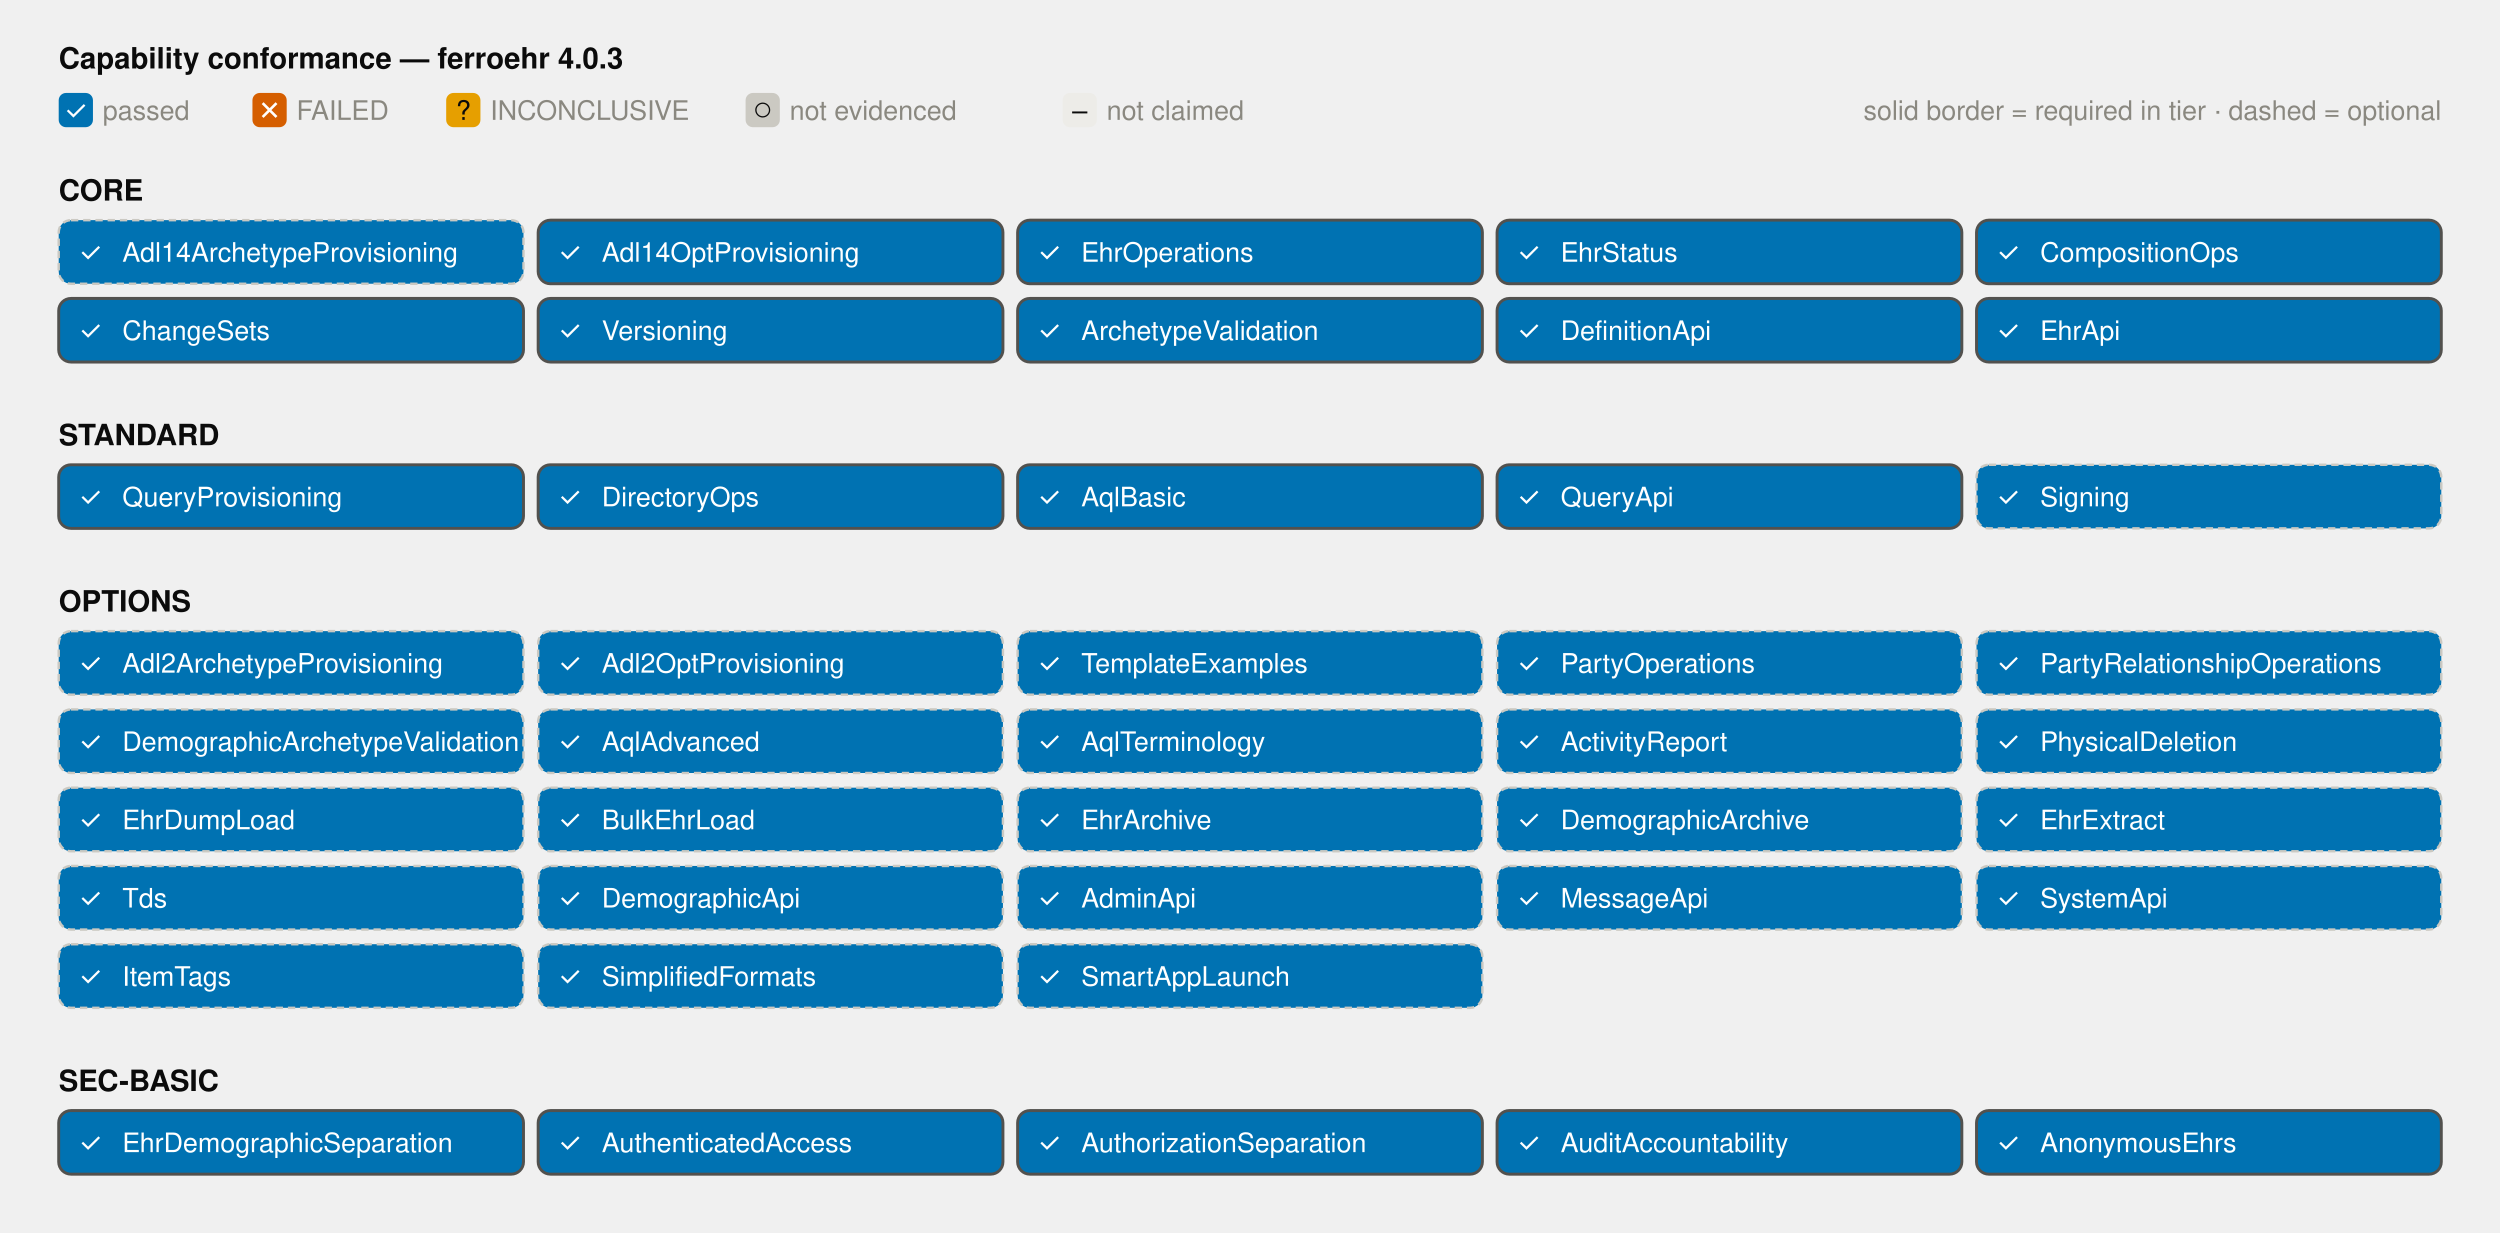
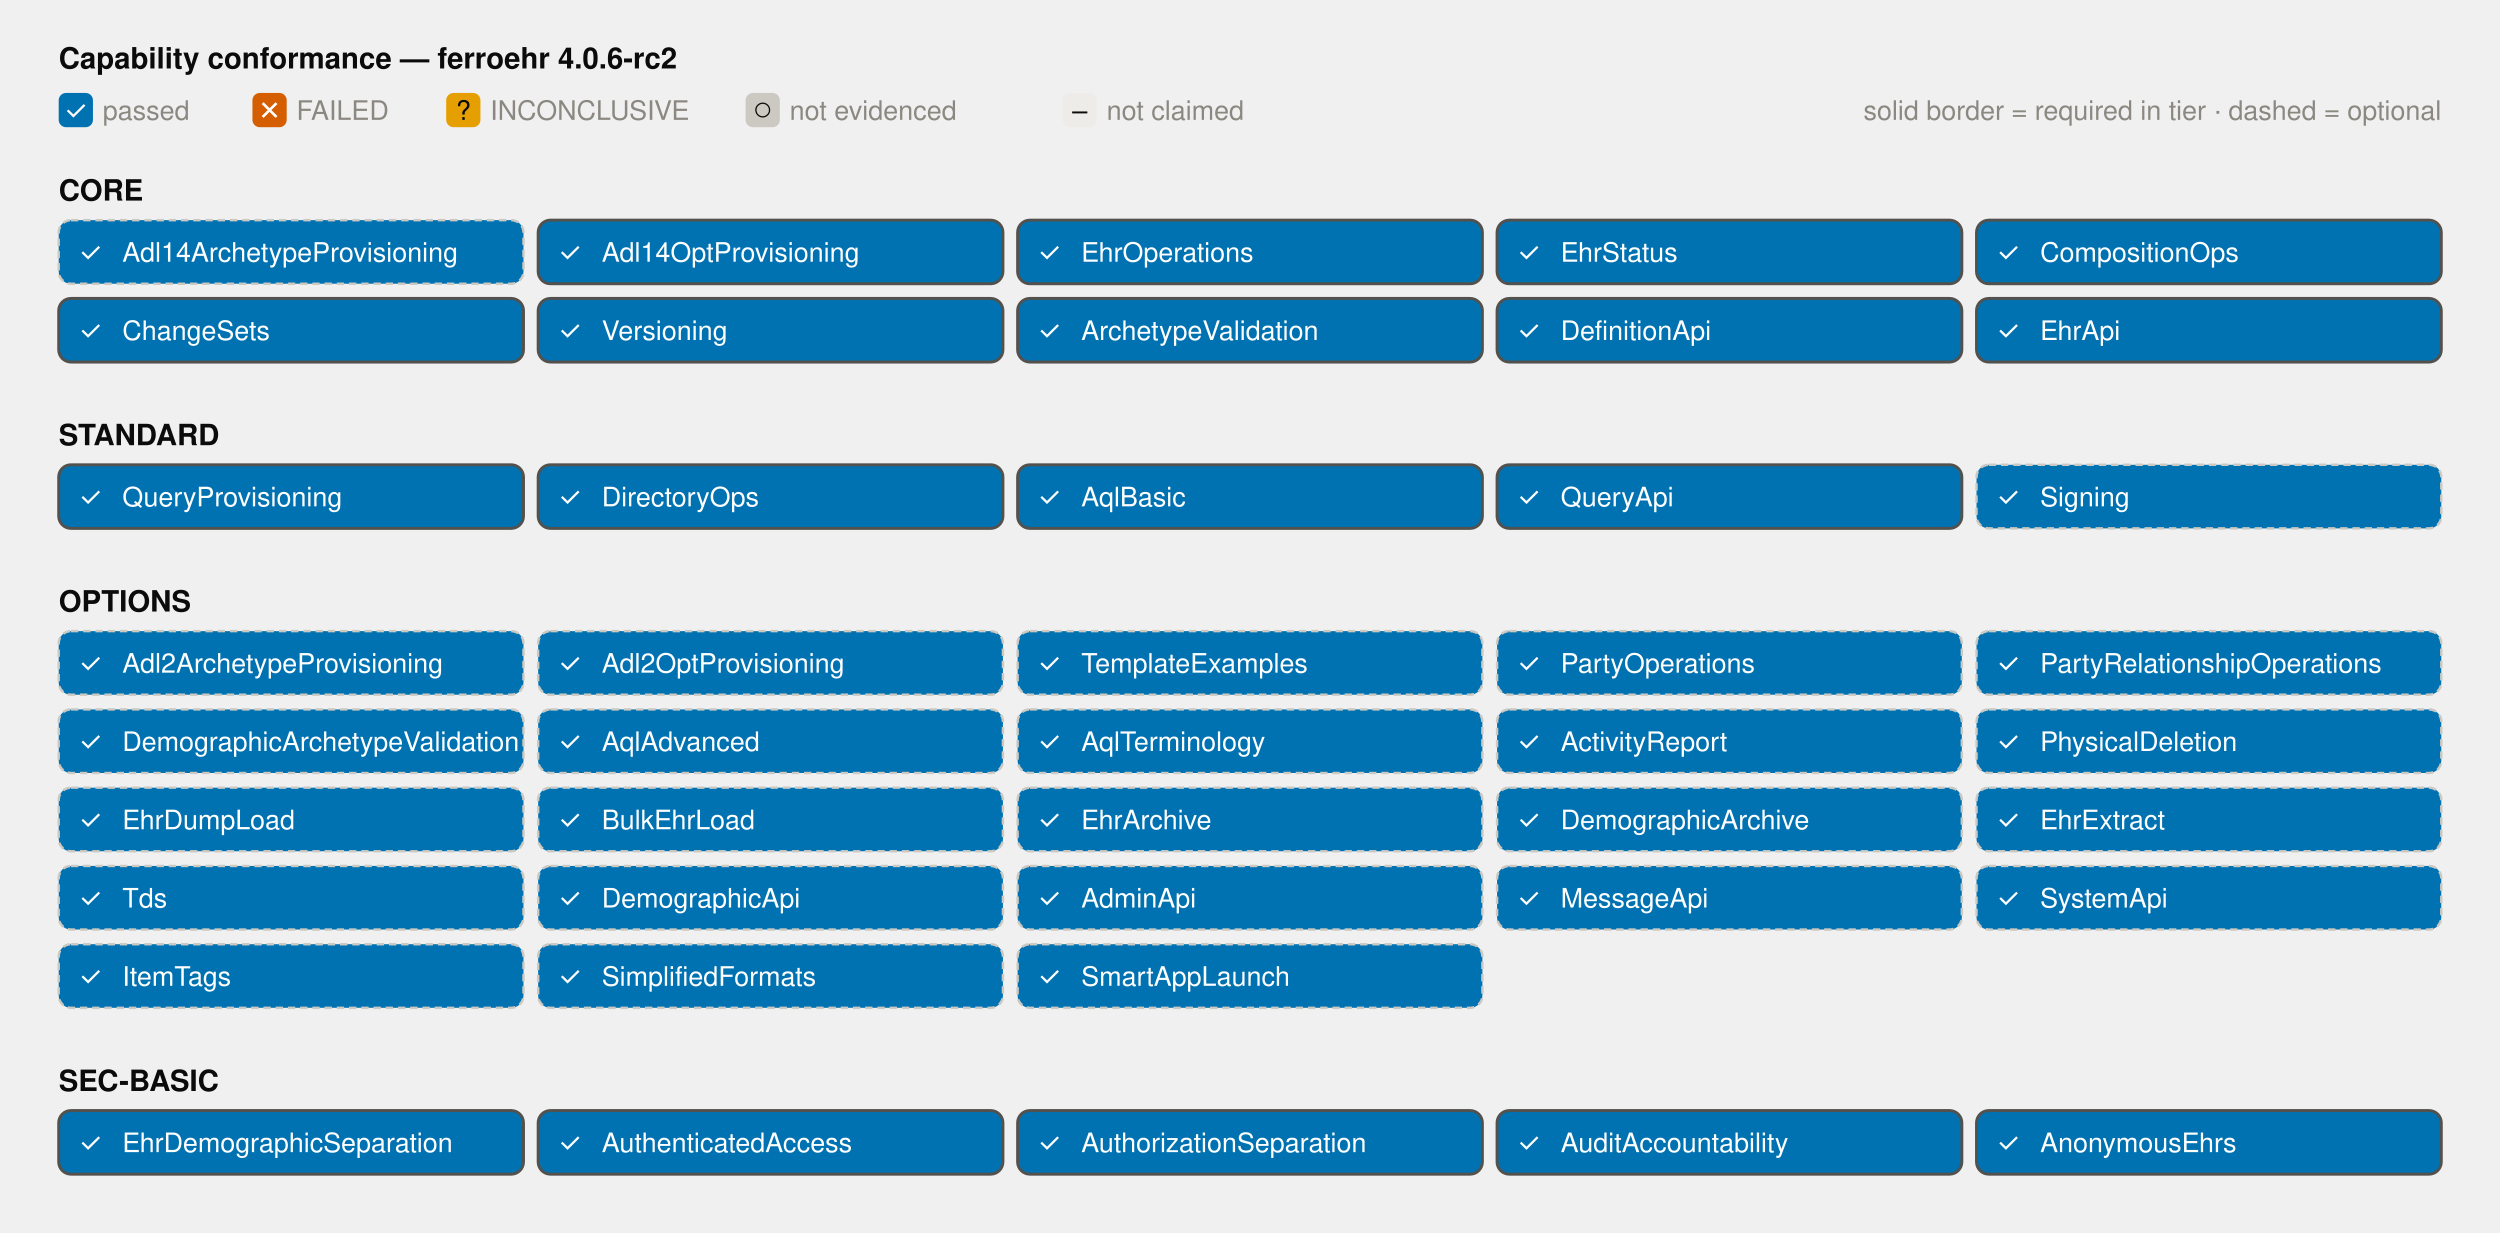
<svg xmlns="http://www.w3.org/2000/svg" viewBox="0 0 1022 504" width="1022" height="504" role="img">
  <style>
text { fill: #52514e; font: 12px -apple-system, 'Segoe UI', Helvetica, Arial, sans-serif; }
.title { fill: #0b0b0b; font-weight: 600; }
.muted { fill: #8a8880; font-size: 11px; }
.grid { stroke: #e4e2dd; stroke-width: 1; }
.cell-label { fill: #ffffff; font-size: 11px; }
.cell-label-dim { fill: #0b0b0b; font-size: 11px; }
.ev-passed { fill: #0072b2; }
.ev-failed { fill: #d55e00; }
.ev-inconclusive { fill: #e69f00; }
.ev-not-evidenced { fill: #cbc9c2; }
.ev-not-claimed { fill: #edece8; }
.cell-required { stroke: #52514e; stroke-width: 1.2; }
.cell-optional { stroke: #cbc9c2; stroke-width: 1; stroke-dasharray: 3 2; }
.bar-passed { fill: #0072b2; }
.bar-failed { fill: #d55e00; }
.bar-errored { fill: #e69f00; }
.bar-na { fill: #cbc9c2; }
.seg-label { fill: #ffffff; font-size: 10.5px; }
.seg-label-dim { fill: #0b0b0b; font-size: 10.5px; }
@media (prefers-color-scheme: dark) {
text { fill: #c3c2b7; }
.title { fill: #ffffff; }
.muted { fill: #8f8e85; }
.grid { stroke: #3a3a38; }
.cell-label { fill: #ffffff; }
.cell-label-dim { fill: #e8e6e0; }
.ev-passed { fill: #3987e5; }
.ev-failed { fill: #e5484d; }
.ev-inconclusive { fill: #f5a623; }
.ev-not-evidenced { fill: #4a4a47; }
.ev-not-claimed { fill: #2b2b29; }
.cell-required { stroke: #c3c2b7; }
.cell-optional { stroke: #4a4a47; }
.bar-passed { fill: #3987e5; }
.bar-failed { fill: #e5484d; }
.bar-errored { fill: #d9a514; }
.bar-na { fill: #4a4a47; }
.seg-label-dim { fill: #e8e6e0; }
}
</style>
-   <text x="24" y="28" class="title">Capability conformance — ferroehr 4.0.3</text>
+   <text x="24" y="28" class="title">Capability conformance — ferroehr 4.0.6-rc2</text>
  <rect x="24" y="38" width="14" height="14" rx="3" class="ev-passed" />
  <text x="31" y="49" class="cell-label" text-anchor="middle" font-size="10">✓</text>
  <text x="42" y="49" class="muted">passed</text>
  <rect x="103.2" y="38" width="14" height="14" rx="3" class="ev-failed" />
  <text x="110.2" y="49" class="cell-label" text-anchor="middle" font-size="10">✕</text>
  <text x="121.2" y="49" class="muted">FAILED</text>
  <rect x="182.4" y="38" width="14" height="14" rx="3" class="ev-inconclusive" />
  <text x="189.4" y="49" class="cell-label-dim" text-anchor="middle" font-size="10">?</text>
  <text x="200.4" y="49" class="muted">INCONCLUSIVE</text>
  <rect x="304.8" y="38" width="14" height="14" rx="3" class="ev-not-evidenced" />
  <text x="311.8" y="49" class="cell-label-dim" text-anchor="middle" font-size="10">○</text>
  <text x="322.8" y="49" class="muted">not evidenced</text>
  <rect x="434.4" y="38" width="14" height="14" rx="3" class="ev-not-claimed" />
  <text x="441.4" y="49" class="cell-label-dim" text-anchor="middle" font-size="10">–</text>
  <text x="452.4" y="49" class="muted">not claimed</text>
  <text x="998" y="49" class="muted" text-anchor="end">solid border = required in tier · dashed = optional</text>
  <text x="24" y="82" class="title" font-size="12">CORE</text>
  <rect x="24" y="90" width="190" height="26" rx="5" class="ev-passed cell-optional" />
  <text x="37" y="107" class="cell-label" text-anchor="middle">✓</text>
  <text x="50" y="107" class="cell-label sm">Adl14ArchetypeProvisioning</text>
  <rect x="220" y="90" width="190" height="26" rx="5" class="ev-passed cell-required" />
  <text x="233" y="107" class="cell-label" text-anchor="middle">✓</text>
  <text x="246" y="107" class="cell-label">Adl14OptProvisioning</text>
  <rect x="416" y="90" width="190" height="26" rx="5" class="ev-passed cell-required" />
  <text x="429" y="107" class="cell-label" text-anchor="middle">✓</text>
  <text x="442" y="107" class="cell-label">EhrOperations</text>
  <rect x="612" y="90" width="190" height="26" rx="5" class="ev-passed cell-required" />
  <text x="625" y="107" class="cell-label" text-anchor="middle">✓</text>
  <text x="638" y="107" class="cell-label">EhrStatus</text>
  <rect x="808" y="90" width="190" height="26" rx="5" class="ev-passed cell-required" />
  <text x="821" y="107" class="cell-label" text-anchor="middle">✓</text>
  <text x="834" y="107" class="cell-label">CompositionOps</text>
  <rect x="24" y="122" width="190" height="26" rx="5" class="ev-passed cell-required" />
  <text x="37" y="139" class="cell-label" text-anchor="middle">✓</text>
  <text x="50" y="139" class="cell-label">ChangeSets</text>
  <rect x="220" y="122" width="190" height="26" rx="5" class="ev-passed cell-required" />
  <text x="233" y="139" class="cell-label" text-anchor="middle">✓</text>
  <text x="246" y="139" class="cell-label">Versioning</text>
  <rect x="416" y="122" width="190" height="26" rx="5" class="ev-passed cell-required" />
  <text x="429" y="139" class="cell-label" text-anchor="middle">✓</text>
  <text x="442" y="139" class="cell-label">ArchetypeValidation</text>
  <rect x="612" y="122" width="190" height="26" rx="5" class="ev-passed cell-required" />
  <text x="625" y="139" class="cell-label" text-anchor="middle">✓</text>
  <text x="638" y="139" class="cell-label">DefinitionApi</text>
  <rect x="808" y="122" width="190" height="26" rx="5" class="ev-passed cell-required" />
  <text x="821" y="139" class="cell-label" text-anchor="middle">✓</text>
  <text x="834" y="139" class="cell-label">EhrApi</text>
  <text x="24" y="182" class="title" font-size="12">STANDARD</text>
  <rect x="24" y="190" width="190" height="26" rx="5" class="ev-passed cell-required" />
  <text x="37" y="207" class="cell-label" text-anchor="middle">✓</text>
  <text x="50" y="207" class="cell-label">QueryProvisioning</text>
  <rect x="220" y="190" width="190" height="26" rx="5" class="ev-passed cell-required" />
  <text x="233" y="207" class="cell-label" text-anchor="middle">✓</text>
  <text x="246" y="207" class="cell-label">DirectoryOps</text>
  <rect x="416" y="190" width="190" height="26" rx="5" class="ev-passed cell-required" />
  <text x="429" y="207" class="cell-label" text-anchor="middle">✓</text>
  <text x="442" y="207" class="cell-label">AqlBasic</text>
  <rect x="612" y="190" width="190" height="26" rx="5" class="ev-passed cell-required" />
  <text x="625" y="207" class="cell-label" text-anchor="middle">✓</text>
  <text x="638" y="207" class="cell-label">QueryApi</text>
  <rect x="808" y="190" width="190" height="26" rx="5" class="ev-passed cell-optional" />
  <text x="821" y="207" class="cell-label" text-anchor="middle">✓</text>
  <text x="834" y="207" class="cell-label">Signing</text>
  <text x="24" y="250" class="title" font-size="12">OPTIONS</text>
  <rect x="24" y="258" width="190" height="26" rx="5" class="ev-passed cell-optional" />
  <text x="37" y="275" class="cell-label" text-anchor="middle">✓</text>
  <text x="50" y="275" class="cell-label sm">Adl2ArchetypeProvisioning</text>
  <rect x="220" y="258" width="190" height="26" rx="5" class="ev-passed cell-optional" />
  <text x="233" y="275" class="cell-label" text-anchor="middle">✓</text>
  <text x="246" y="275" class="cell-label">Adl2OptProvisioning</text>
  <rect x="416" y="258" width="190" height="26" rx="5" class="ev-passed cell-optional" />
  <text x="429" y="275" class="cell-label" text-anchor="middle">✓</text>
  <text x="442" y="275" class="cell-label">TemplateExamples</text>
  <rect x="612" y="258" width="190" height="26" rx="5" class="ev-passed cell-optional" />
  <text x="625" y="275" class="cell-label" text-anchor="middle">✓</text>
  <text x="638" y="275" class="cell-label">PartyOperations</text>
  <rect x="808" y="258" width="190" height="26" rx="5" class="ev-passed cell-optional" />
  <text x="821" y="275" class="cell-label" text-anchor="middle">✓</text>
  <text x="834" y="275" class="cell-label sm">PartyRelationshipOperations</text>
  <rect x="24" y="290" width="190" height="26" rx="5" class="ev-passed cell-optional" />
  <text x="37" y="307" class="cell-label" text-anchor="middle">✓</text>
  <text x="50" y="307" class="cell-label sm">DemographicArchetypeValidation</text>
  <rect x="220" y="290" width="190" height="26" rx="5" class="ev-passed cell-optional" />
  <text x="233" y="307" class="cell-label" text-anchor="middle">✓</text>
  <text x="246" y="307" class="cell-label">AqlAdvanced</text>
  <rect x="416" y="290" width="190" height="26" rx="5" class="ev-passed cell-optional" />
  <text x="429" y="307" class="cell-label" text-anchor="middle">✓</text>
  <text x="442" y="307" class="cell-label">AqlTerminology</text>
  <rect x="612" y="290" width="190" height="26" rx="5" class="ev-passed cell-optional" />
  <text x="625" y="307" class="cell-label" text-anchor="middle">✓</text>
  <text x="638" y="307" class="cell-label">ActivityReport</text>
  <rect x="808" y="290" width="190" height="26" rx="5" class="ev-passed cell-optional" />
  <text x="821" y="307" class="cell-label" text-anchor="middle">✓</text>
  <text x="834" y="307" class="cell-label">PhysicalDeletion</text>
  <rect x="24" y="322" width="190" height="26" rx="5" class="ev-passed cell-optional" />
  <text x="37" y="339" class="cell-label" text-anchor="middle">✓</text>
  <text x="50" y="339" class="cell-label">EhrDumpLoad</text>
  <rect x="220" y="322" width="190" height="26" rx="5" class="ev-passed cell-optional" />
  <text x="233" y="339" class="cell-label" text-anchor="middle">✓</text>
  <text x="246" y="339" class="cell-label">BulkEhrLoad</text>
  <rect x="416" y="322" width="190" height="26" rx="5" class="ev-passed cell-optional" />
  <text x="429" y="339" class="cell-label" text-anchor="middle">✓</text>
  <text x="442" y="339" class="cell-label">EhrArchive</text>
  <rect x="612" y="322" width="190" height="26" rx="5" class="ev-passed cell-optional" />
  <text x="625" y="339" class="cell-label" text-anchor="middle">✓</text>
  <text x="638" y="339" class="cell-label">DemographicArchive</text>
  <rect x="808" y="322" width="190" height="26" rx="5" class="ev-passed cell-optional" />
  <text x="821" y="339" class="cell-label" text-anchor="middle">✓</text>
  <text x="834" y="339" class="cell-label">EhrExtract</text>
  <rect x="24" y="354" width="190" height="26" rx="5" class="ev-passed cell-optional" />
  <text x="37" y="371" class="cell-label" text-anchor="middle">✓</text>
  <text x="50" y="371" class="cell-label">Tds</text>
  <rect x="220" y="354" width="190" height="26" rx="5" class="ev-passed cell-optional" />
  <text x="233" y="371" class="cell-label" text-anchor="middle">✓</text>
  <text x="246" y="371" class="cell-label">DemographicApi</text>
  <rect x="416" y="354" width="190" height="26" rx="5" class="ev-passed cell-optional" />
  <text x="429" y="371" class="cell-label" text-anchor="middle">✓</text>
  <text x="442" y="371" class="cell-label">AdminApi</text>
  <rect x="612" y="354" width="190" height="26" rx="5" class="ev-passed cell-optional" />
  <text x="625" y="371" class="cell-label" text-anchor="middle">✓</text>
  <text x="638" y="371" class="cell-label">MessageApi</text>
  <rect x="808" y="354" width="190" height="26" rx="5" class="ev-passed cell-optional" />
  <text x="821" y="371" class="cell-label" text-anchor="middle">✓</text>
  <text x="834" y="371" class="cell-label">SystemApi</text>
  <rect x="24" y="386" width="190" height="26" rx="5" class="ev-passed cell-optional" />
  <text x="37" y="403" class="cell-label" text-anchor="middle">✓</text>
  <text x="50" y="403" class="cell-label">ItemTags</text>
  <rect x="220" y="386" width="190" height="26" rx="5" class="ev-passed cell-optional" />
  <text x="233" y="403" class="cell-label" text-anchor="middle">✓</text>
  <text x="246" y="403" class="cell-label">SimplifiedFormats</text>
  <rect x="416" y="386" width="190" height="26" rx="5" class="ev-passed cell-optional" />
  <text x="429" y="403" class="cell-label" text-anchor="middle">✓</text>
  <text x="442" y="403" class="cell-label">SmartAppLaunch</text>
  <text x="24" y="446" class="title" font-size="12">SEC-BASIC</text>
  <rect x="24" y="454" width="190" height="26" rx="5" class="ev-passed cell-required" />
  <text x="37" y="471" class="cell-label" text-anchor="middle">✓</text>
  <text x="50" y="471" class="cell-label">EhrDemographicSeparation</text>
  <rect x="220" y="454" width="190" height="26" rx="5" class="ev-passed cell-required" />
  <text x="233" y="471" class="cell-label" text-anchor="middle">✓</text>
  <text x="246" y="471" class="cell-label">AuthenticatedAccess</text>
  <rect x="416" y="454" width="190" height="26" rx="5" class="ev-passed cell-required" />
  <text x="429" y="471" class="cell-label" text-anchor="middle">✓</text>
  <text x="442" y="471" class="cell-label">AuthorizationSeparation</text>
  <rect x="612" y="454" width="190" height="26" rx="5" class="ev-passed cell-required" />
  <text x="625" y="471" class="cell-label" text-anchor="middle">✓</text>
  <text x="638" y="471" class="cell-label">AuditAccountability</text>
  <rect x="808" y="454" width="190" height="26" rx="5" class="ev-passed cell-required" />
  <text x="821" y="471" class="cell-label" text-anchor="middle">✓</text>
  <text x="834" y="471" class="cell-label">AnonymousEhrs</text>
</svg>
